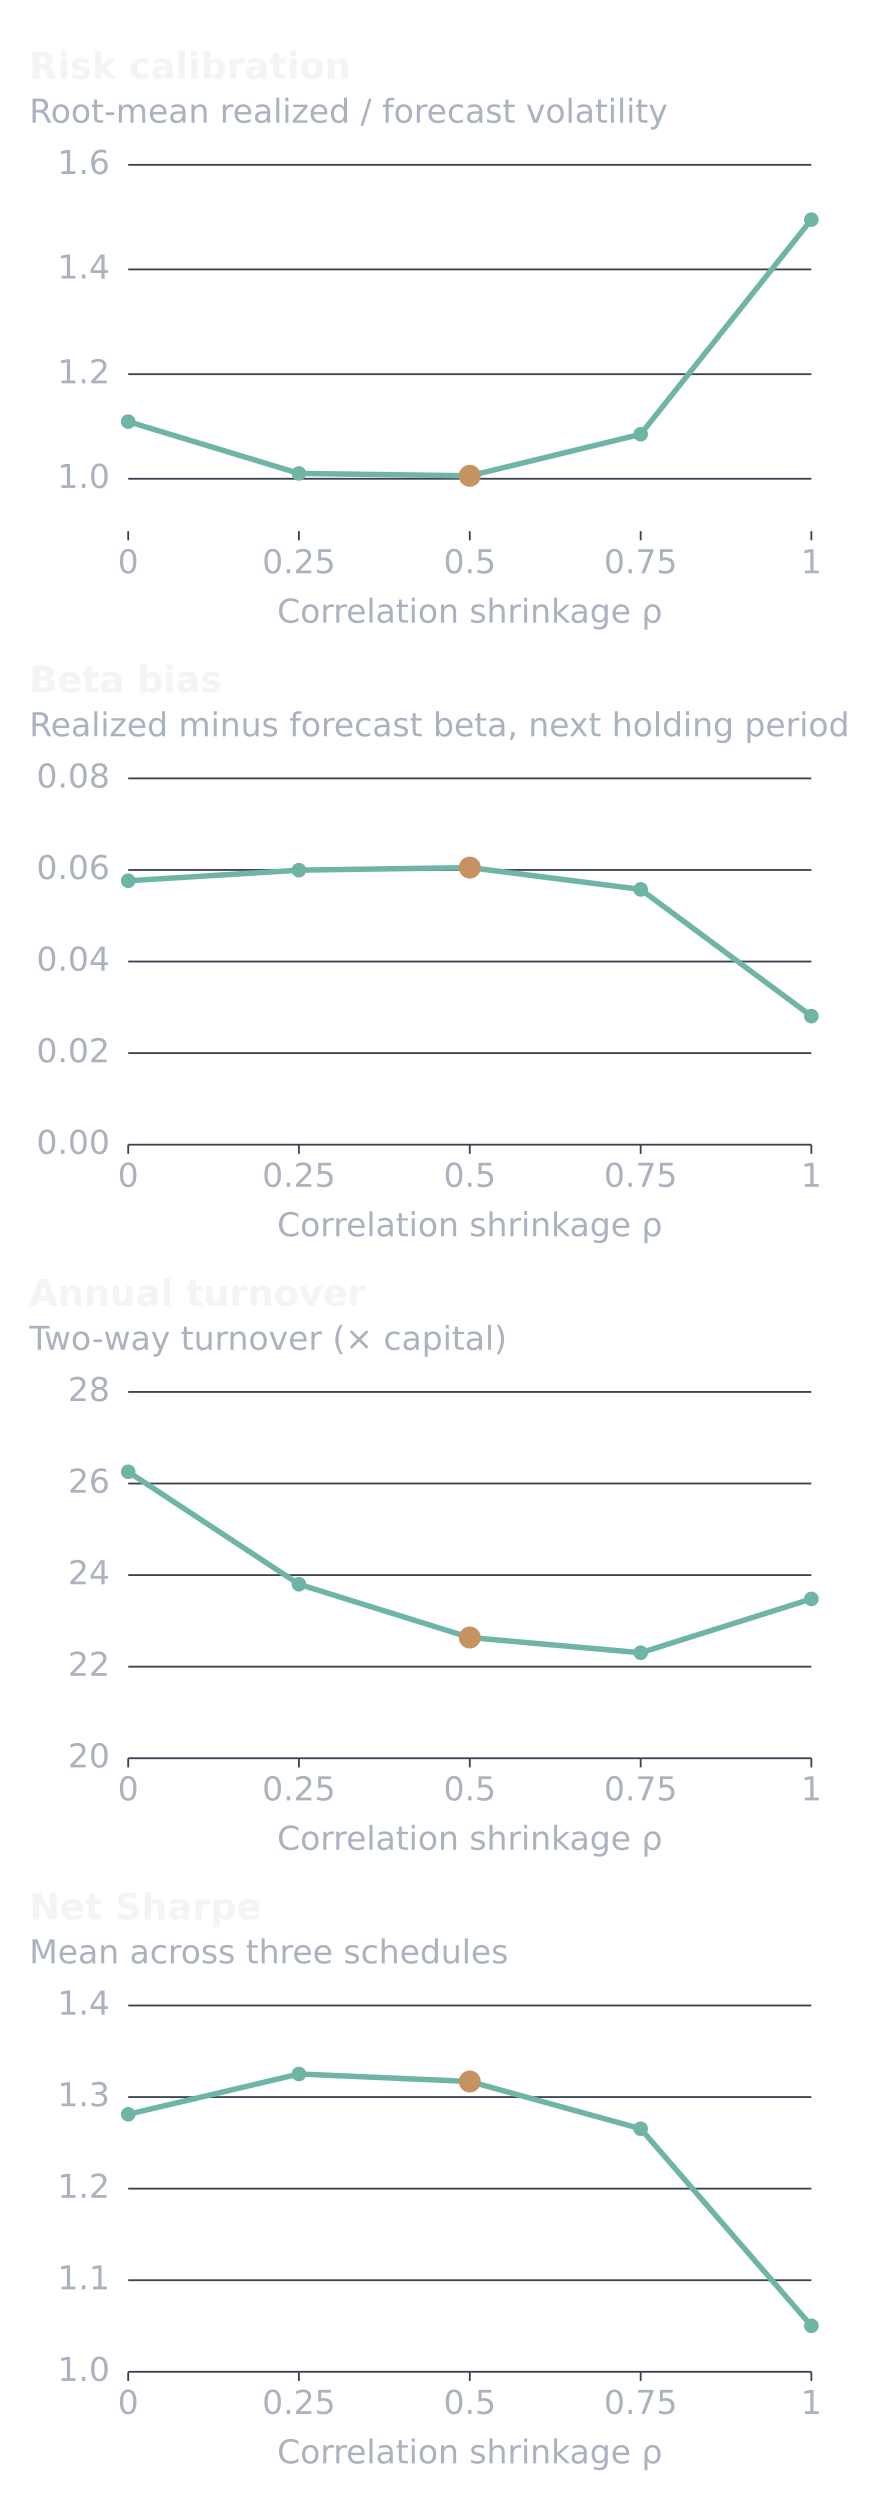
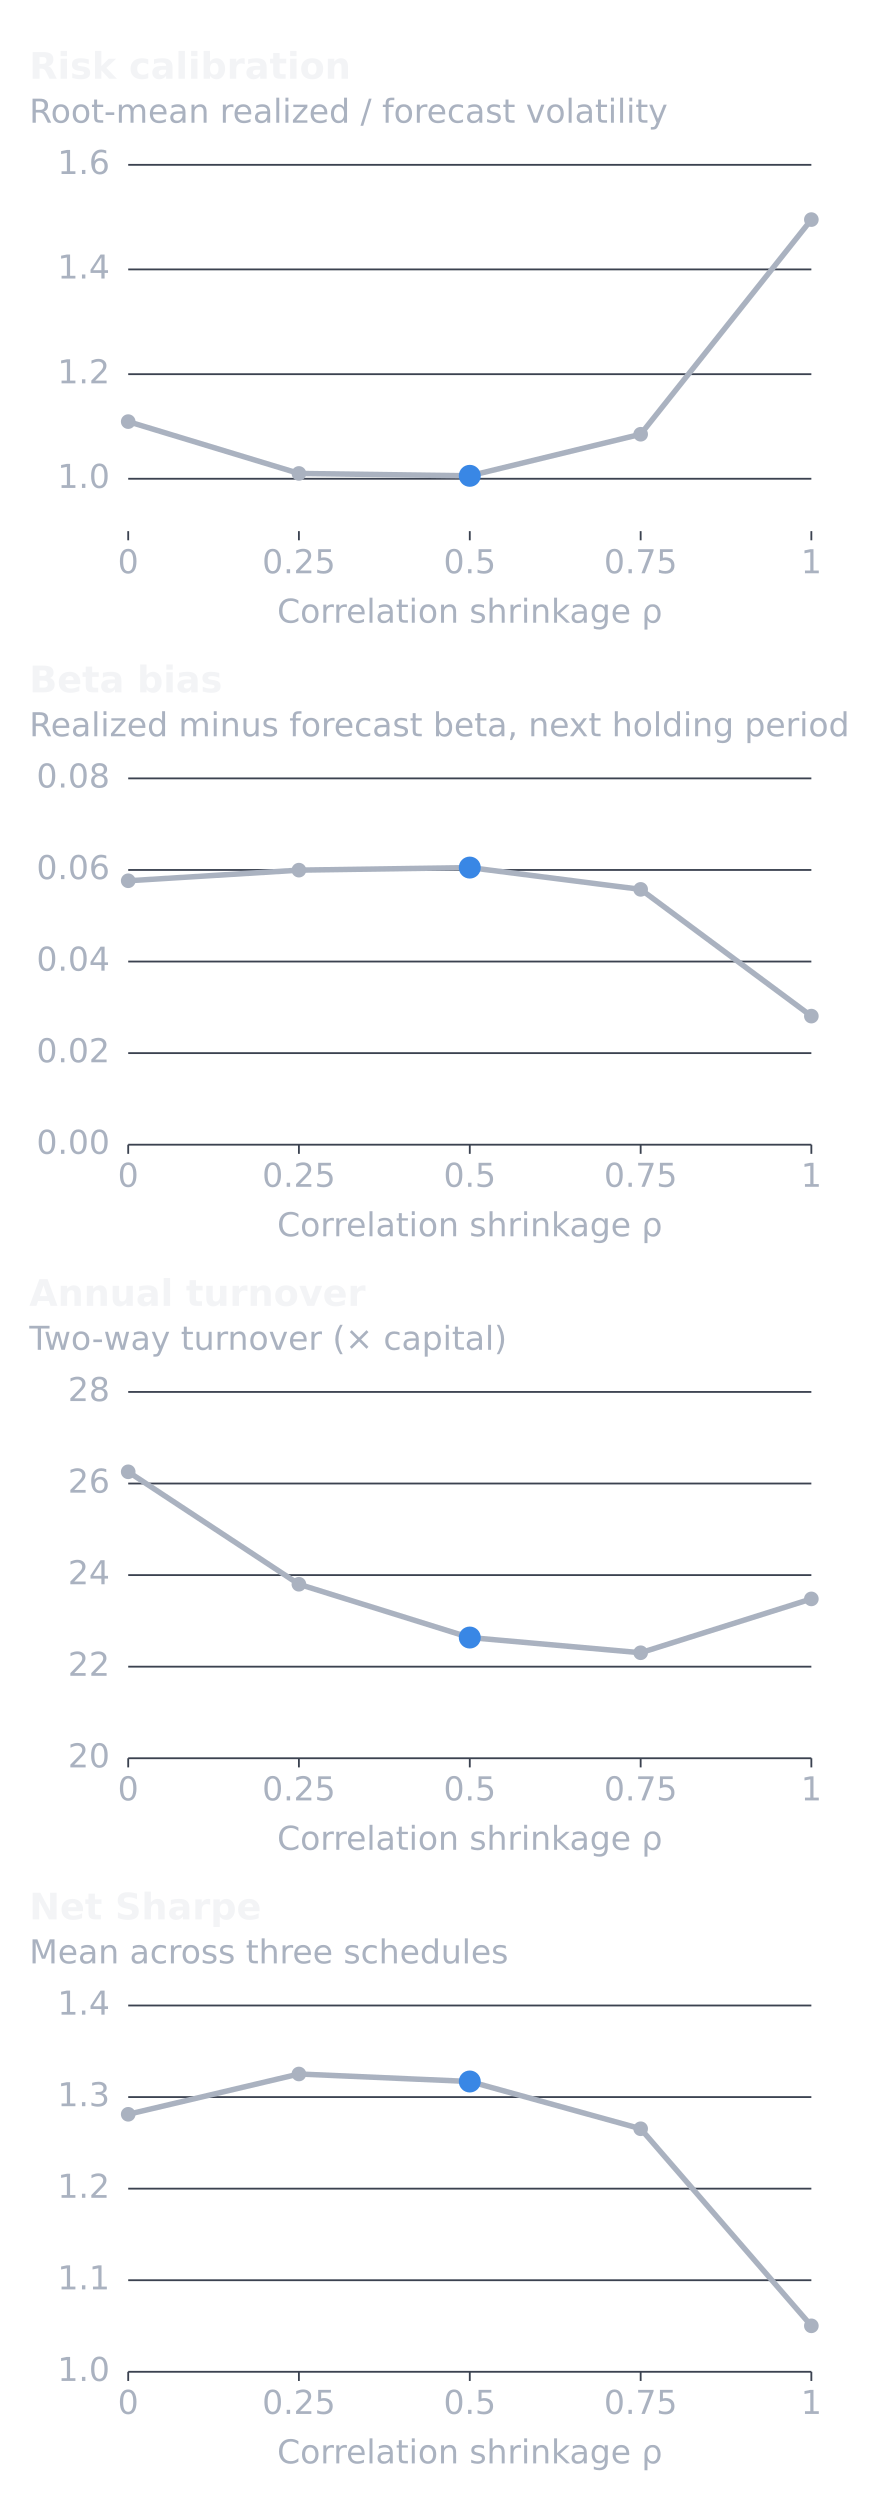
<svg xmlns="http://www.w3.org/2000/svg" width="480" height="1365" viewBox="0 0 480 1365" role="img" aria-labelledby="title desc">
  <g font-family="DejaVu Sans, sans-serif">
    <text x="16.0" y="43.0" fill="#F3F4F6" font-size="20" font-weight="600" text-anchor="start">Risk calibration</text>
    <text x="16.0" y="67.0" fill="#AAB2C0" font-size="18" font-weight="400" text-anchor="start">Root-mean realized / forecast volatility</text>
    <line x1="70.0" y1="261.4" x2="443.0" y2="261.4" stroke="#3B4250" stroke-width="1" />
    <text x="60.0" y="266.4" fill="#AAB2C0" font-size="18" font-weight="400" text-anchor="end">1.0</text>
    <line x1="70.0" y1="204.3" x2="443.0" y2="204.3" stroke="#3B4250" stroke-width="1" />
    <text x="60.0" y="209.3" fill="#AAB2C0" font-size="18" font-weight="400" text-anchor="end">1.2</text>
    <line x1="70.0" y1="147.1" x2="443.0" y2="147.1" stroke="#3B4250" stroke-width="1" />
    <text x="60.0" y="152.1" fill="#AAB2C0" font-size="18" font-weight="400" text-anchor="end">1.4</text>
    <line x1="70.0" y1="90.0" x2="443.0" y2="90.0" stroke="#3B4250" stroke-width="1" />
    <text x="60.0" y="95.0" fill="#AAB2C0" font-size="18" font-weight="400" text-anchor="end">1.6</text>
    <line x1="70.0" y1="290.0" x2="70.0" y2="295.0" stroke="#3B4250" stroke-width="1" />
    <text x="70.0" y="313.0" fill="#AAB2C0" font-size="18" font-weight="400" text-anchor="middle">0</text>
    <line x1="163.2" y1="290.0" x2="163.2" y2="295.0" stroke="#3B4250" stroke-width="1" />
    <text x="163.2" y="313.0" fill="#AAB2C0" font-size="18" font-weight="400" text-anchor="middle">0.25</text>
    <line x1="256.5" y1="290.0" x2="256.5" y2="295.0" stroke="#3B4250" stroke-width="1" />
    <text x="256.5" y="313.0" fill="#AAB2C0" font-size="18" font-weight="400" text-anchor="middle">0.5</text>
    <line x1="349.8" y1="290.0" x2="349.8" y2="295.0" stroke="#3B4250" stroke-width="1" />
    <text x="349.8" y="313.0" fill="#AAB2C0" font-size="18" font-weight="400" text-anchor="middle">0.75</text>
    <line x1="443.0" y1="290.0" x2="443.0" y2="295.0" stroke="#3B4250" stroke-width="1" />
    <text x="443.0" y="313.0" fill="#AAB2C0" font-size="18" font-weight="400" text-anchor="middle">1</text>
-     <path d="M70.0,230.2 L163.2,258.5 L256.5,259.8 L349.8,237.1 L443.0,119.9" fill="none" stroke="#6EB5A5" stroke-width="3" stroke-linecap="round" stroke-linejoin="round" />
-     <circle cx="70.0" cy="230.2" r="4" fill="#6EB5A5" />
-     <circle cx="163.2" cy="258.5" r="4" fill="#6EB5A5" />
-     <circle cx="256.5" cy="259.8" r="6" fill="#C79261" />
-     <circle cx="349.8" cy="237.1" r="4" fill="#6EB5A5" />
-     <circle cx="443.0" cy="119.9" r="4" fill="#6EB5A5" />
+     <path d="M70.0,230.2 L163.2,258.5 L256.5,259.8 L349.8,237.1 L443.0,119.9" fill="none" stroke="#AAB2C0" stroke-width="3" stroke-linecap="round" stroke-linejoin="round" />
+     <circle cx="70.0" cy="230.2" r="4" fill="#AAB2C0" />
+     <circle cx="163.2" cy="258.5" r="4" fill="#AAB2C0" />
+     <circle cx="256.5" cy="259.8" r="6" fill="#3987E5" />
+     <circle cx="349.8" cy="237.1" r="4" fill="#AAB2C0" />
+     <circle cx="443.0" cy="119.9" r="4" fill="#AAB2C0" />
    <text x="256.5" y="340.0" fill="#AAB2C0" font-size="18" font-weight="400" text-anchor="middle">Correlation shrinkage ρ</text>
    <text x="16.0" y="378.0" fill="#F3F4F6" font-size="20" font-weight="600" text-anchor="start">Beta bias</text>
    <text x="16.0" y="402.0" fill="#AAB2C0" font-size="18" font-weight="400" text-anchor="start">Realized minus forecast beta, next holding period</text>
    <line x1="70.0" y1="625.0" x2="443.0" y2="625.0" stroke="#3B4250" stroke-width="1" />
    <text x="60.0" y="630.0" fill="#AAB2C0" font-size="18" font-weight="400" text-anchor="end">0.00</text>
    <line x1="70.0" y1="575.0" x2="443.0" y2="575.0" stroke="#3B4250" stroke-width="1" />
    <text x="60.0" y="580.0" fill="#AAB2C0" font-size="18" font-weight="400" text-anchor="end">0.02</text>
    <line x1="70.0" y1="525.0" x2="443.0" y2="525.0" stroke="#3B4250" stroke-width="1" />
    <text x="60.0" y="530.0" fill="#AAB2C0" font-size="18" font-weight="400" text-anchor="end">0.04</text>
    <line x1="70.0" y1="475.0" x2="443.0" y2="475.0" stroke="#3B4250" stroke-width="1" />
    <text x="60.0" y="480.0" fill="#AAB2C0" font-size="18" font-weight="400" text-anchor="end">0.06</text>
    <line x1="70.0" y1="425.0" x2="443.0" y2="425.0" stroke="#3B4250" stroke-width="1" />
    <text x="60.0" y="430.0" fill="#AAB2C0" font-size="18" font-weight="400" text-anchor="end">0.08</text>
    <line x1="70.0" y1="625.0" x2="70.0" y2="630.0" stroke="#3B4250" stroke-width="1" />
    <text x="70.0" y="648.0" fill="#AAB2C0" font-size="18" font-weight="400" text-anchor="middle">0</text>
    <line x1="163.2" y1="625.0" x2="163.2" y2="630.0" stroke="#3B4250" stroke-width="1" />
    <text x="163.2" y="648.0" fill="#AAB2C0" font-size="18" font-weight="400" text-anchor="middle">0.25</text>
    <line x1="256.5" y1="625.0" x2="256.5" y2="630.0" stroke="#3B4250" stroke-width="1" />
    <text x="256.5" y="648.0" fill="#AAB2C0" font-size="18" font-weight="400" text-anchor="middle">0.5</text>
    <line x1="349.8" y1="625.0" x2="349.8" y2="630.0" stroke="#3B4250" stroke-width="1" />
    <text x="349.8" y="648.0" fill="#AAB2C0" font-size="18" font-weight="400" text-anchor="middle">0.75</text>
    <line x1="443.0" y1="625.0" x2="443.0" y2="630.0" stroke="#3B4250" stroke-width="1" />
    <text x="443.0" y="648.0" fill="#AAB2C0" font-size="18" font-weight="400" text-anchor="middle">1</text>
-     <path d="M70.0,480.9 L163.2,475.1 L256.5,473.7 L349.8,485.6 L443.0,554.8" fill="none" stroke="#6EB5A5" stroke-width="3" stroke-linecap="round" stroke-linejoin="round" />
-     <circle cx="70.0" cy="480.9" r="4" fill="#6EB5A5" />
-     <circle cx="163.2" cy="475.1" r="4" fill="#6EB5A5" />
-     <circle cx="256.5" cy="473.7" r="6" fill="#C79261" />
-     <circle cx="349.8" cy="485.6" r="4" fill="#6EB5A5" />
-     <circle cx="443.0" cy="554.8" r="4" fill="#6EB5A5" />
+     <path d="M70.0,480.9 L163.2,475.1 L256.5,473.7 L349.8,485.6 L443.0,554.8" fill="none" stroke="#AAB2C0" stroke-width="3" stroke-linecap="round" stroke-linejoin="round" />
+     <circle cx="70.0" cy="480.9" r="4" fill="#AAB2C0" />
+     <circle cx="163.2" cy="475.1" r="4" fill="#AAB2C0" />
+     <circle cx="256.5" cy="473.7" r="6" fill="#3987E5" />
+     <circle cx="349.8" cy="485.6" r="4" fill="#AAB2C0" />
+     <circle cx="443.0" cy="554.8" r="4" fill="#AAB2C0" />
    <text x="256.5" y="675.0" fill="#AAB2C0" font-size="18" font-weight="400" text-anchor="middle">Correlation shrinkage ρ</text>
    <text x="16.0" y="713.0" fill="#F3F4F6" font-size="20" font-weight="600" text-anchor="start">Annual turnover</text>
    <text x="16.0" y="737.0" fill="#AAB2C0" font-size="18" font-weight="400" text-anchor="start">Two-way turnover (× capital)</text>
    <line x1="70.0" y1="960.0" x2="443.0" y2="960.0" stroke="#3B4250" stroke-width="1" />
    <text x="60.0" y="965.0" fill="#AAB2C0" font-size="18" font-weight="400" text-anchor="end">20</text>
    <line x1="70.0" y1="910.0" x2="443.0" y2="910.0" stroke="#3B4250" stroke-width="1" />
    <text x="60.0" y="915.0" fill="#AAB2C0" font-size="18" font-weight="400" text-anchor="end">22</text>
    <line x1="70.0" y1="860.0" x2="443.0" y2="860.0" stroke="#3B4250" stroke-width="1" />
    <text x="60.0" y="865.0" fill="#AAB2C0" font-size="18" font-weight="400" text-anchor="end">24</text>
    <line x1="70.0" y1="810.0" x2="443.0" y2="810.0" stroke="#3B4250" stroke-width="1" />
    <text x="60.0" y="815.0" fill="#AAB2C0" font-size="18" font-weight="400" text-anchor="end">26</text>
    <line x1="70.0" y1="760.0" x2="443.0" y2="760.0" stroke="#3B4250" stroke-width="1" />
    <text x="60.0" y="765.0" fill="#AAB2C0" font-size="18" font-weight="400" text-anchor="end">28</text>
    <line x1="70.0" y1="960.0" x2="70.0" y2="965.0" stroke="#3B4250" stroke-width="1" />
    <text x="70.0" y="983.0" fill="#AAB2C0" font-size="18" font-weight="400" text-anchor="middle">0</text>
    <line x1="163.2" y1="960.0" x2="163.2" y2="965.0" stroke="#3B4250" stroke-width="1" />
    <text x="163.2" y="983.0" fill="#AAB2C0" font-size="18" font-weight="400" text-anchor="middle">0.25</text>
    <line x1="256.5" y1="960.0" x2="256.5" y2="965.0" stroke="#3B4250" stroke-width="1" />
    <text x="256.5" y="983.0" fill="#AAB2C0" font-size="18" font-weight="400" text-anchor="middle">0.5</text>
    <line x1="349.8" y1="960.0" x2="349.8" y2="965.0" stroke="#3B4250" stroke-width="1" />
    <text x="349.8" y="983.0" fill="#AAB2C0" font-size="18" font-weight="400" text-anchor="middle">0.75</text>
    <line x1="443.0" y1="960.0" x2="443.0" y2="965.0" stroke="#3B4250" stroke-width="1" />
    <text x="443.0" y="983.0" fill="#AAB2C0" font-size="18" font-weight="400" text-anchor="middle">1</text>
-     <path d="M70.0,803.6 L163.2,865.0 L256.5,894.1 L349.8,902.4 L443.0,873.0" fill="none" stroke="#6EB5A5" stroke-width="3" stroke-linecap="round" stroke-linejoin="round" />
-     <circle cx="70.0" cy="803.6" r="4" fill="#6EB5A5" />
-     <circle cx="163.2" cy="865.0" r="4" fill="#6EB5A5" />
-     <circle cx="256.5" cy="894.1" r="6" fill="#C79261" />
-     <circle cx="349.8" cy="902.4" r="4" fill="#6EB5A5" />
-     <circle cx="443.0" cy="873.0" r="4" fill="#6EB5A5" />
+     <path d="M70.0,803.6 L163.2,865.0 L256.5,894.1 L349.8,902.4 L443.0,873.0" fill="none" stroke="#AAB2C0" stroke-width="3" stroke-linecap="round" stroke-linejoin="round" />
+     <circle cx="70.0" cy="803.6" r="4" fill="#AAB2C0" />
+     <circle cx="163.2" cy="865.0" r="4" fill="#AAB2C0" />
+     <circle cx="256.5" cy="894.1" r="6" fill="#3987E5" />
+     <circle cx="349.8" cy="902.4" r="4" fill="#AAB2C0" />
+     <circle cx="443.0" cy="873.0" r="4" fill="#AAB2C0" />
    <text x="256.5" y="1010.0" fill="#AAB2C0" font-size="18" font-weight="400" text-anchor="middle">Correlation shrinkage ρ</text>
    <text x="16.0" y="1048.0" fill="#F3F4F6" font-size="20" font-weight="600" text-anchor="start">Net Sharpe</text>
    <text x="16.0" y="1072.0" fill="#AAB2C0" font-size="18" font-weight="400" text-anchor="start">Mean across three schedules</text>
    <line x1="70.0" y1="1295.0" x2="443.0" y2="1295.0" stroke="#3B4250" stroke-width="1" />
    <text x="60.0" y="1300.0" fill="#AAB2C0" font-size="18" font-weight="400" text-anchor="end">1.0</text>
    <line x1="70.0" y1="1245.0" x2="443.0" y2="1245.0" stroke="#3B4250" stroke-width="1" />
    <text x="60.0" y="1250.0" fill="#AAB2C0" font-size="18" font-weight="400" text-anchor="end">1.1</text>
    <line x1="70.0" y1="1195.0" x2="443.0" y2="1195.0" stroke="#3B4250" stroke-width="1" />
    <text x="60.0" y="1200.0" fill="#AAB2C0" font-size="18" font-weight="400" text-anchor="end">1.2</text>
    <line x1="70.0" y1="1145.0" x2="443.0" y2="1145.0" stroke="#3B4250" stroke-width="1" />
    <text x="60.0" y="1150.0" fill="#AAB2C0" font-size="18" font-weight="400" text-anchor="end">1.3</text>
    <line x1="70.0" y1="1095.0" x2="443.0" y2="1095.0" stroke="#3B4250" stroke-width="1" />
    <text x="60.0" y="1100.0" fill="#AAB2C0" font-size="18" font-weight="400" text-anchor="end">1.4</text>
    <line x1="70.0" y1="1295.0" x2="70.0" y2="1300.0" stroke="#3B4250" stroke-width="1" />
    <text x="70.0" y="1318.0" fill="#AAB2C0" font-size="18" font-weight="400" text-anchor="middle">0</text>
    <line x1="163.2" y1="1295.0" x2="163.2" y2="1300.0" stroke="#3B4250" stroke-width="1" />
    <text x="163.2" y="1318.0" fill="#AAB2C0" font-size="18" font-weight="400" text-anchor="middle">0.25</text>
    <line x1="256.5" y1="1295.0" x2="256.5" y2="1300.0" stroke="#3B4250" stroke-width="1" />
    <text x="256.5" y="1318.0" fill="#AAB2C0" font-size="18" font-weight="400" text-anchor="middle">0.5</text>
    <line x1="349.8" y1="1295.0" x2="349.8" y2="1300.0" stroke="#3B4250" stroke-width="1" />
    <text x="349.8" y="1318.0" fill="#AAB2C0" font-size="18" font-weight="400" text-anchor="middle">0.75</text>
    <line x1="443.0" y1="1295.0" x2="443.0" y2="1300.0" stroke="#3B4250" stroke-width="1" />
    <text x="443.0" y="1318.0" fill="#AAB2C0" font-size="18" font-weight="400" text-anchor="middle">1</text>
-     <path d="M70.0,1154.4 L163.2,1132.4 L256.5,1136.5 L349.8,1162.3 L443.0,1269.9" fill="none" stroke="#6EB5A5" stroke-width="3" stroke-linecap="round" stroke-linejoin="round" />
-     <circle cx="70.0" cy="1154.4" r="4" fill="#6EB5A5" />
-     <circle cx="163.2" cy="1132.4" r="4" fill="#6EB5A5" />
-     <circle cx="256.5" cy="1136.5" r="6" fill="#C79261" />
-     <circle cx="349.8" cy="1162.3" r="4" fill="#6EB5A5" />
-     <circle cx="443.0" cy="1269.9" r="4" fill="#6EB5A5" />
+     <path d="M70.0,1154.4 L163.2,1132.4 L256.5,1136.5 L349.8,1162.3 L443.0,1269.9" fill="none" stroke="#AAB2C0" stroke-width="3" stroke-linecap="round" stroke-linejoin="round" />
+     <circle cx="70.0" cy="1154.4" r="4" fill="#AAB2C0" />
+     <circle cx="163.2" cy="1132.4" r="4" fill="#AAB2C0" />
+     <circle cx="256.5" cy="1136.5" r="6" fill="#3987E5" />
+     <circle cx="349.8" cy="1162.3" r="4" fill="#AAB2C0" />
+     <circle cx="443.0" cy="1269.9" r="4" fill="#AAB2C0" />
    <text x="256.5" y="1345.0" fill="#AAB2C0" font-size="18" font-weight="400" text-anchor="middle">Correlation shrinkage ρ</text>
  </g>
</svg>
